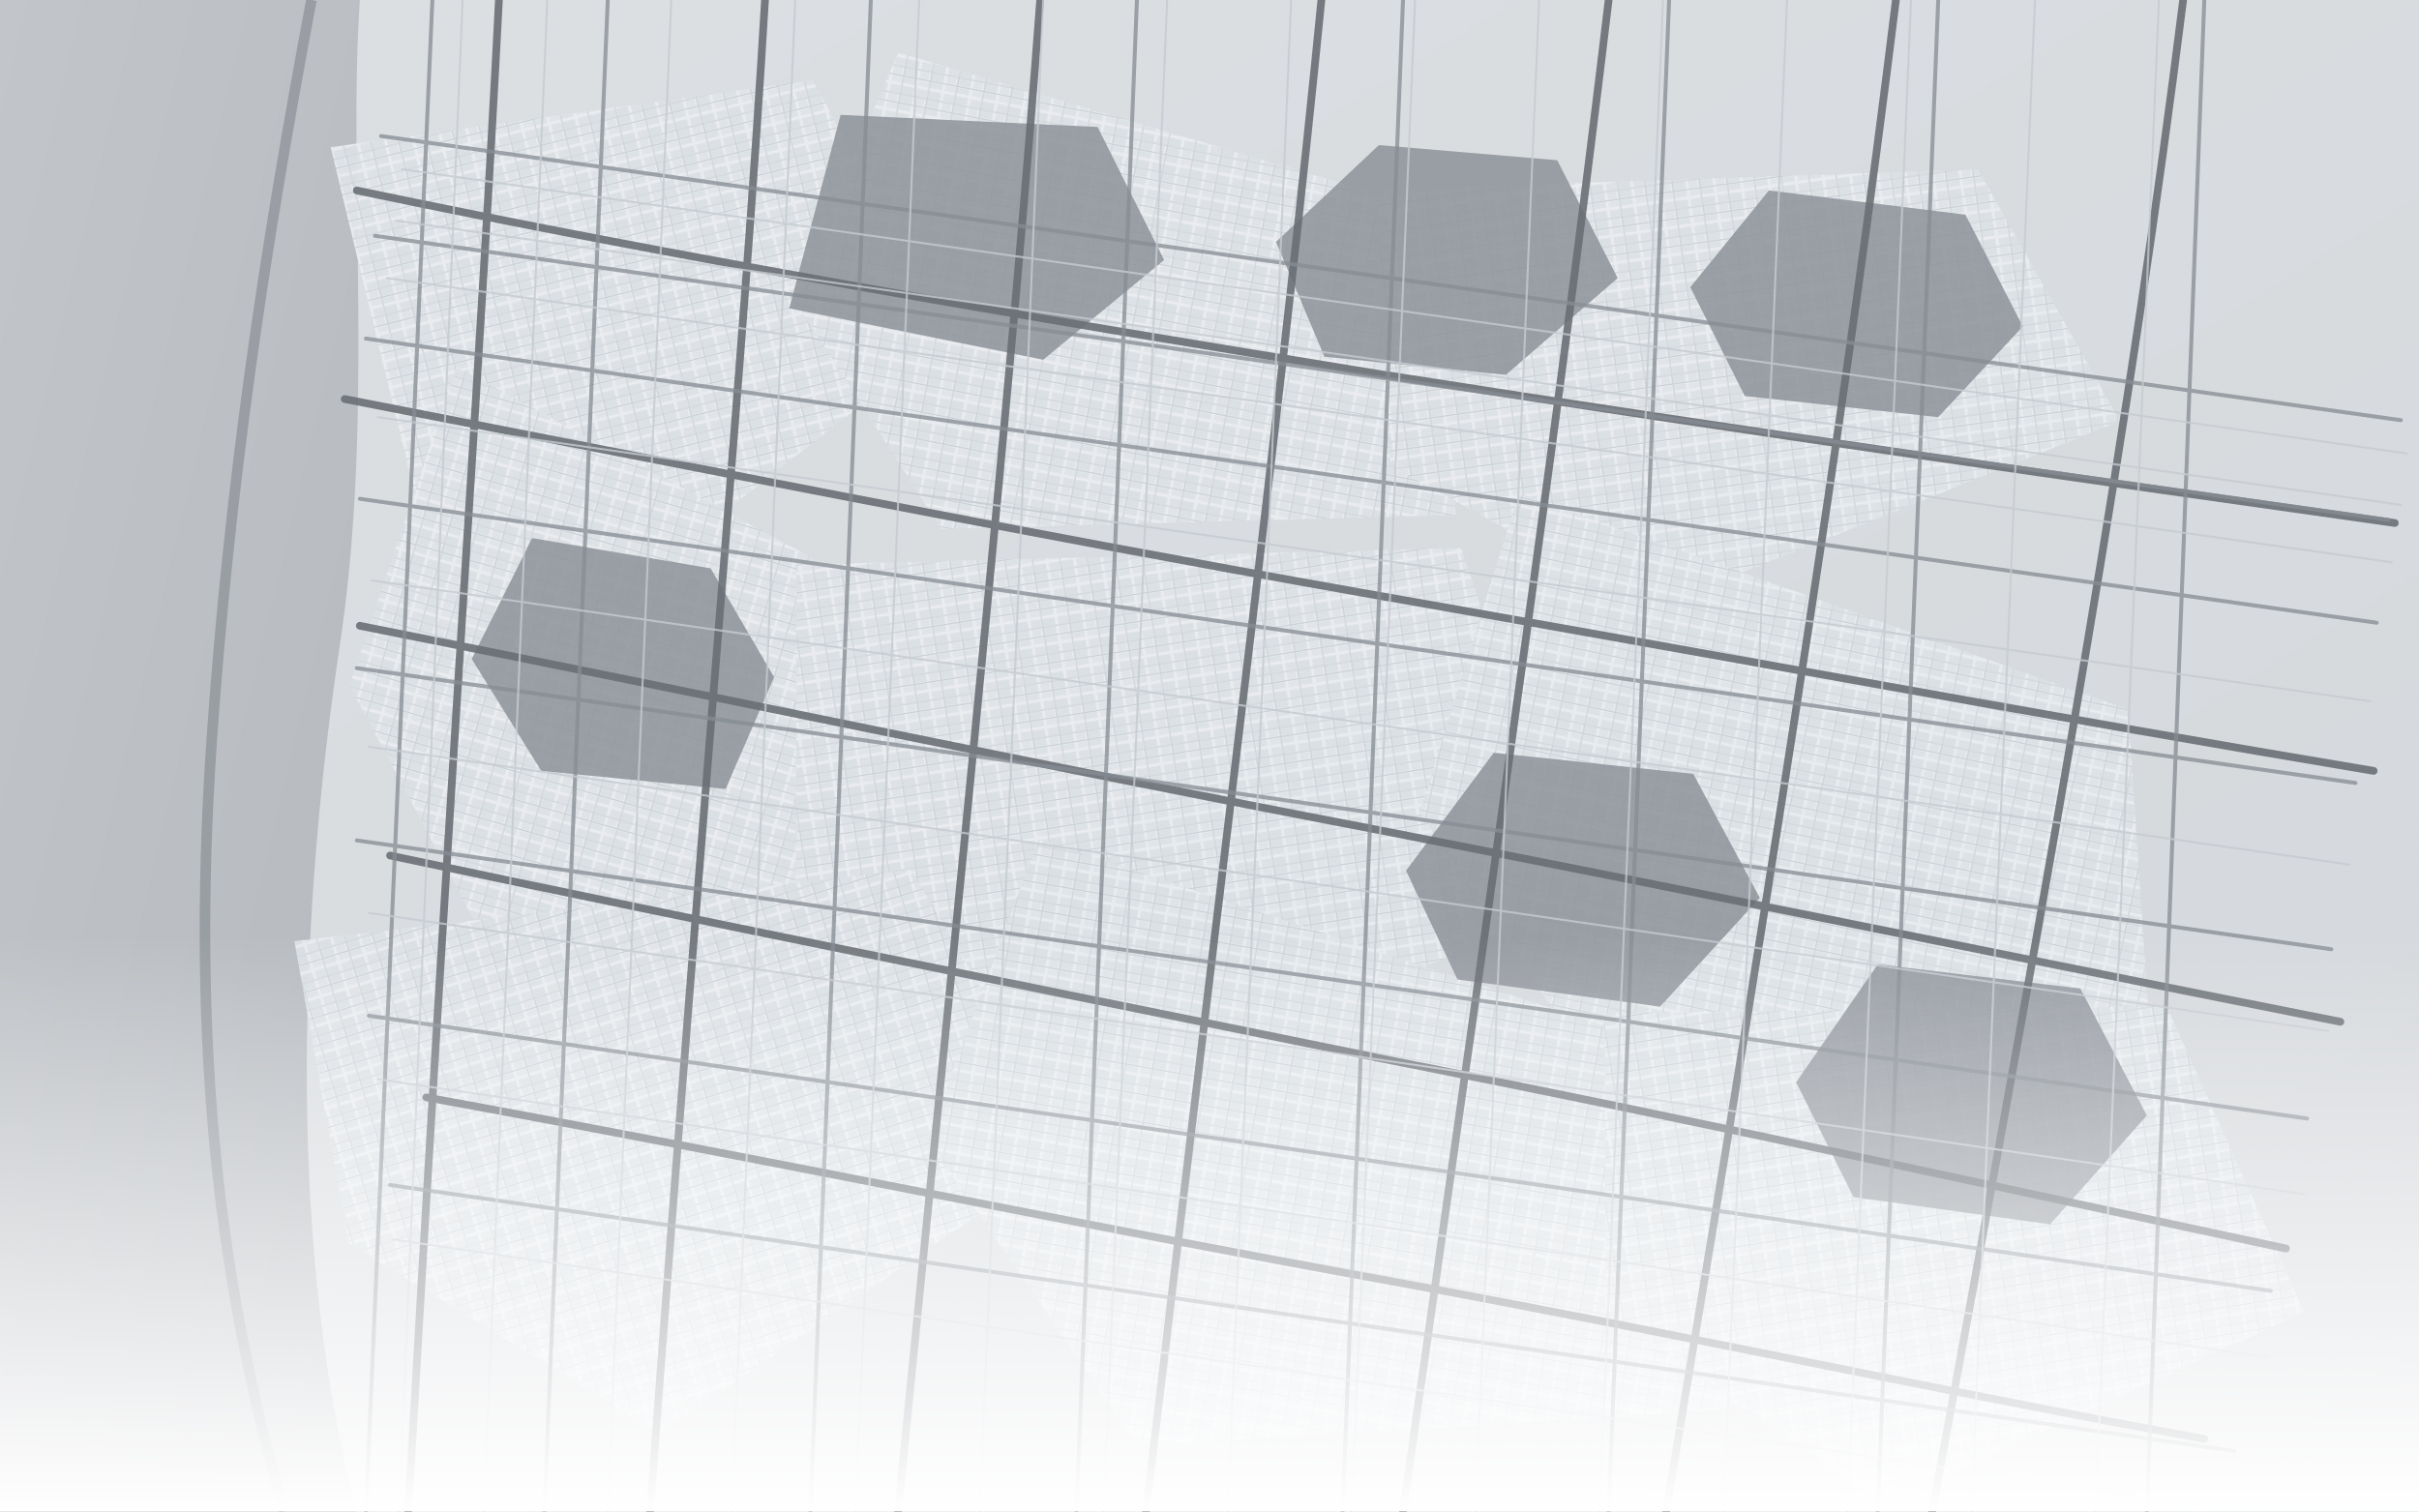
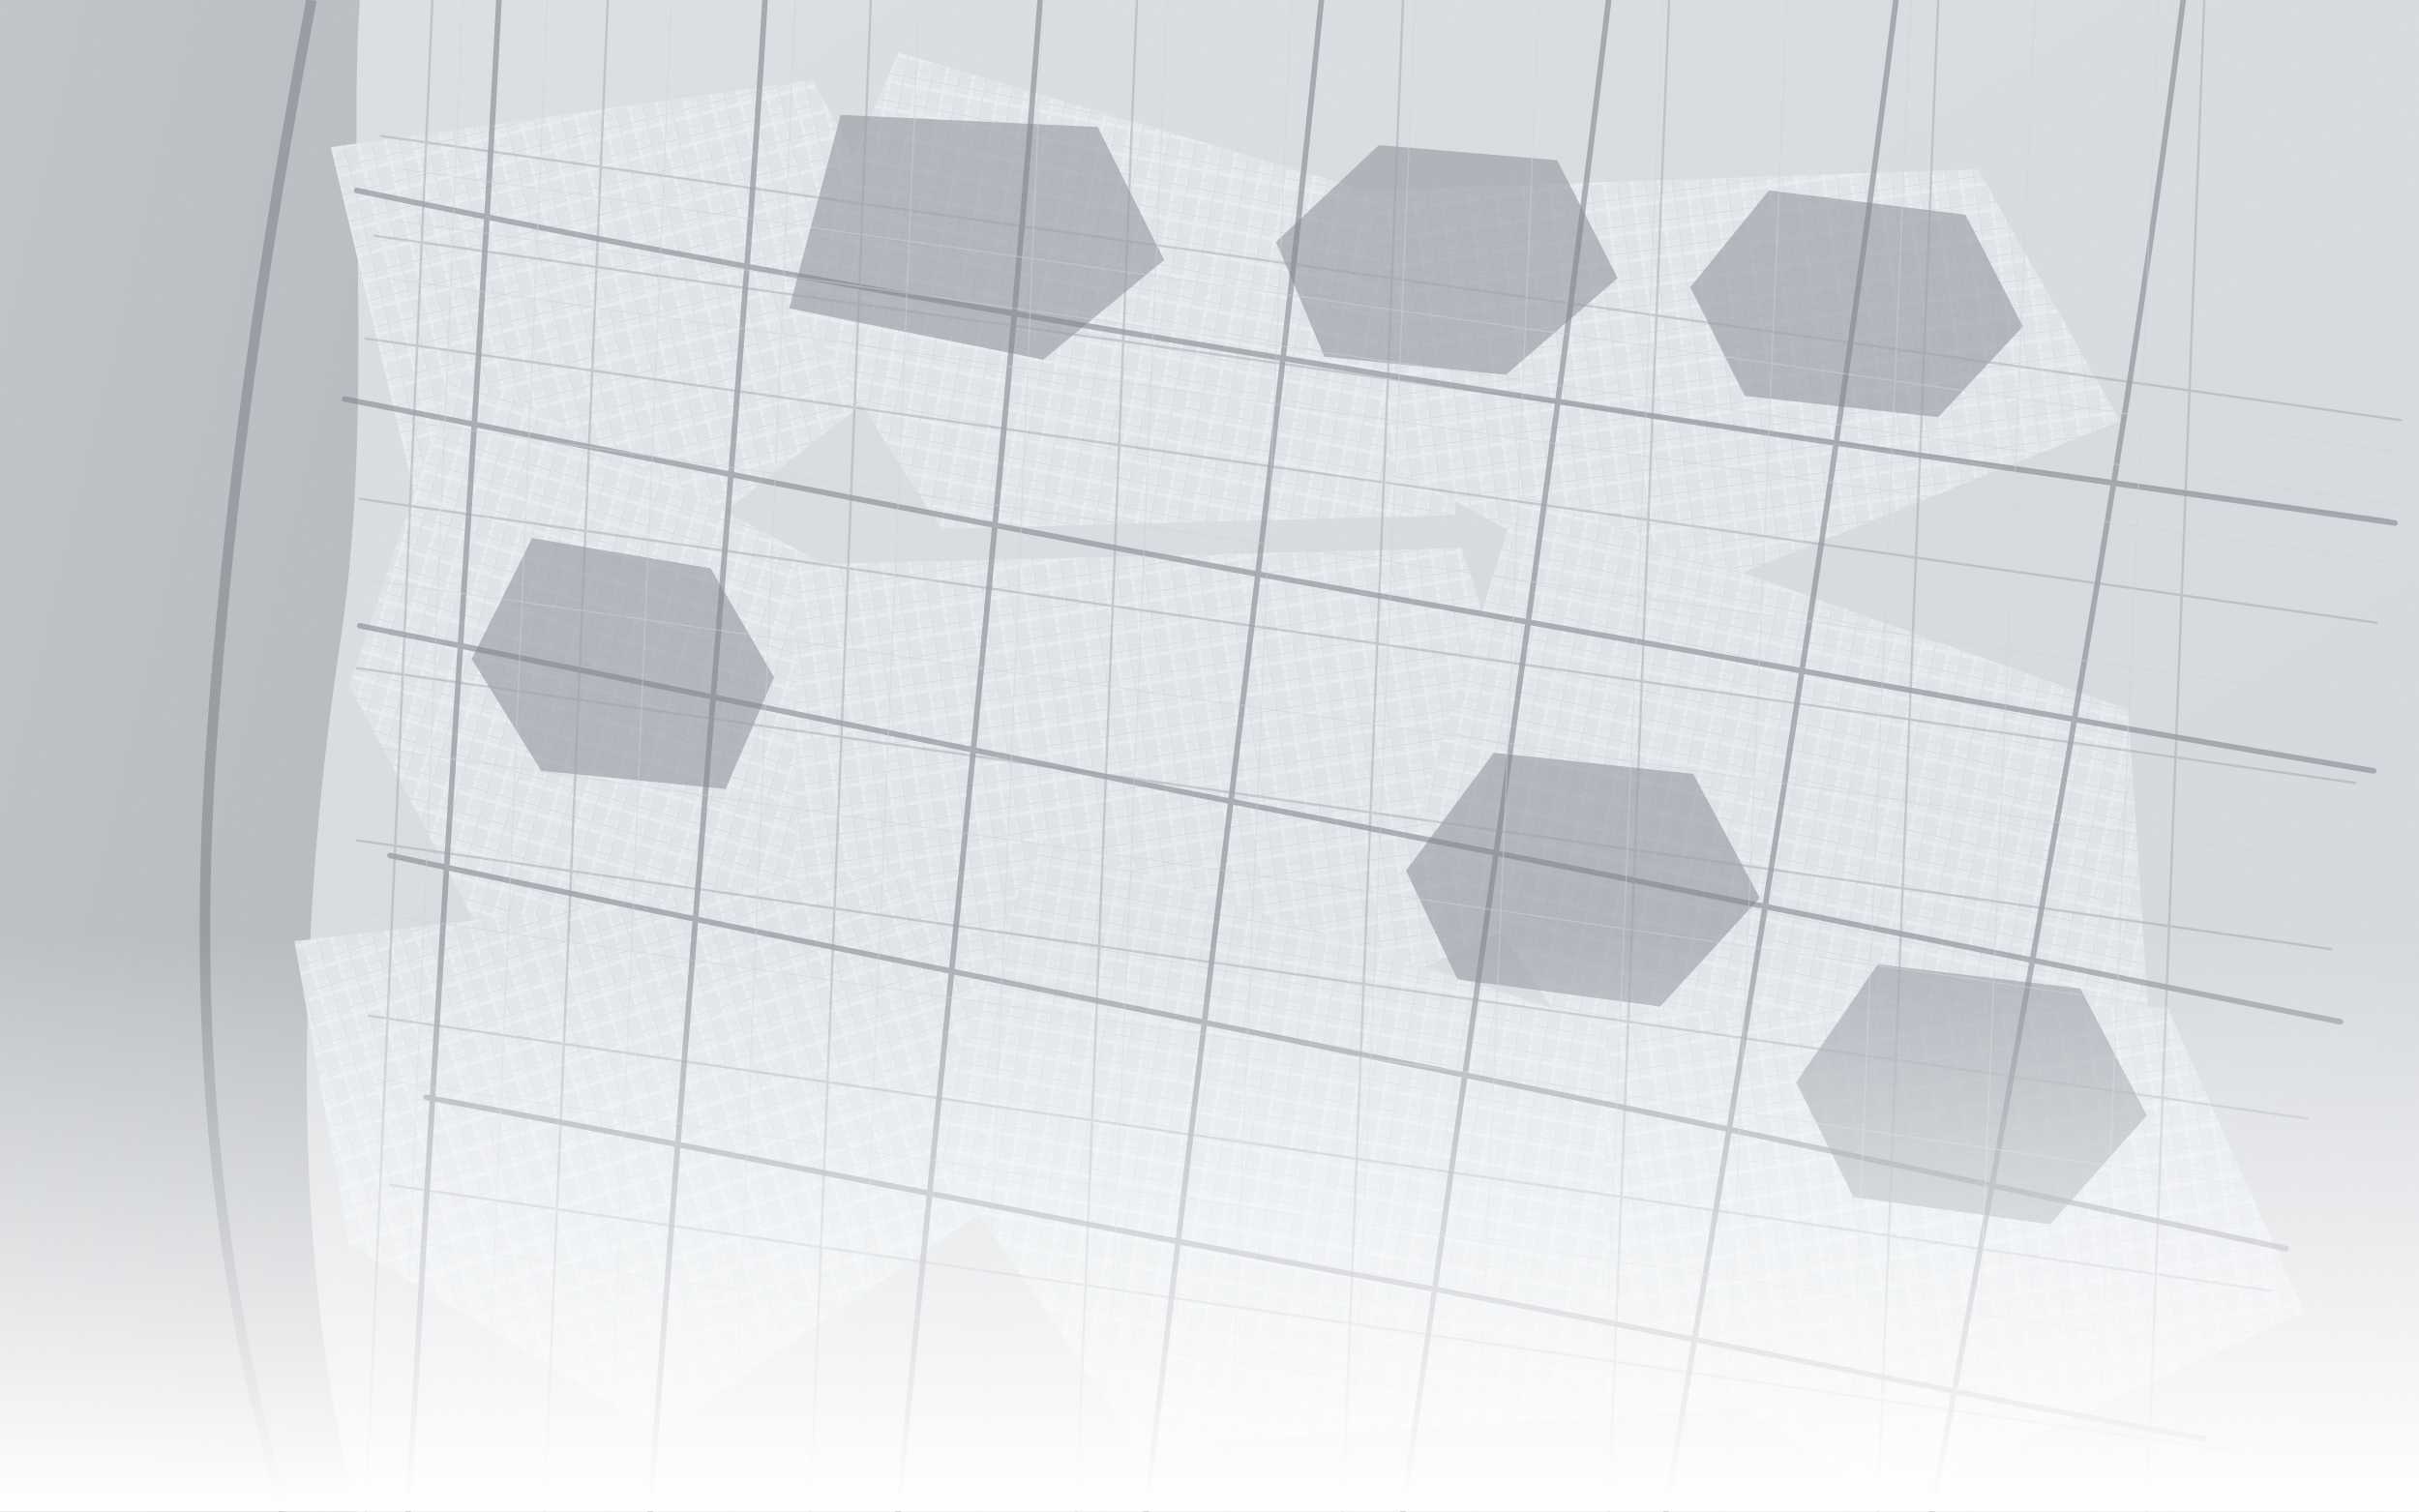
<svg xmlns="http://www.w3.org/2000/svg" viewBox="0 0 1600 1000" role="img" aria-label="Tel Aviv grayscale map background zoomed out">
  <defs>
    <linearGradient id="land" x1="0" y1="0" x2="1" y2="1">
      <stop offset="0%" stop-color="#dde0e3" />
      <stop offset="100%" stop-color="#d4d7db" />
    </linearGradient>
    <linearGradient id="sea" x1="0" y1="0" x2="1" y2="1">
      <stop offset="0%" stop-color="#c2c5c9" />
      <stop offset="100%" stop-color="#b5b9be" />
    </linearGradient>
    <linearGradient id="fadeBottom" x1="0" y1="0" x2="0" y2="1">
      <stop offset="0%" stop-color="#ffffff" stop-opacity="0" />
      <stop offset="100%" stop-color="#ffffff" stop-opacity="1" />
    </linearGradient>
    <pattern id="denseBlocks" width="18" height="18" patternUnits="userSpaceOnUse">
      <rect width="18" height="18" fill="#eaecef" />
-       <rect x="1" y="1" width="7" height="5" fill="#dee2e6" />
-       <rect x="9" y="1" width="8" height="5" fill="#dbe0e4" />
-       <rect x="1" y="7" width="6" height="5" fill="#e0e4e8" />
-       <rect x="8" y="7" width="9" height="5" fill="#dce1e5" />
-       <rect x="1" y="13" width="7" height="4" fill="#e1e5e9" />
-       <rect x="9" y="13" width="8" height="4" fill="#dde2e6" />
-       <path d="M0 6.5 H18 M0 12.5 H18 M8.5 0 V18" stroke="#cbd0d6" stroke-width="0.7" />
+       <rect x="1" y="1" width="7" height="5" fill="#e2e6ea" />
+       <rect x="9" y="1" width="8" height="5" fill="#dfe4e8" />
+       <rect x="1" y="7" width="6" height="5" fill="#e3e7eb" />
+       <rect x="8" y="7" width="9" height="5" fill="#e0e4e8" />
+       <rect x="1" y="13" width="7" height="4" fill="#e4e8ec" />
+       <rect x="9" y="13" width="8" height="4" fill="#e1e5e9" />
+       <path d="M0 6.5 H18 M0 12.5 H18 M8.5 0 V18" stroke="#d7dbe0" stroke-width="0.6" />
    </pattern>
    <clipPath id="n1">
      <path d="M252 52 L572 86 L620 272 L426 358 L250 286 Z" />
    </clipPath>
    <clipPath id="n2">
      <path d="M560 70 L940 106 L980 300 L648 374 L522 242 Z" />
    </clipPath>
    <clipPath id="n3">
      <path d="M930 92 L1326 134 L1396 312 L1072 392 L914 274 Z" />
    </clipPath>
    <clipPath id="n4">
      <path d="M236 288 L568 360 L620 574 L378 668 L226 510 Z" />
    </clipPath>
    <clipPath id="n5">
      <path d="M556 336 L992 394 L1032 634 L676 734 L520 560 Z" />
    </clipPath>
    <clipPath id="n6">
      <path d="M960 370 L1384 426 L1452 666 L1118 762 L940 590 Z" />
    </clipPath>
    <clipPath id="n7">
      <path d="M246 554 L650 628 L700 836 L382 936 L222 756 Z" />
    </clipPath>
    <clipPath id="n8">
      <path d="M646 596 L1128 666 L1180 884 L780 980 L608 804 Z" />
    </clipPath>
    <clipPath id="n9">
      <path d="M1090 638 L1458 692 L1516 906 L1222 988 L1060 832 Z" />
    </clipPath>
    <filter id="paperNoise" x="-10%" y="-10%" width="120%" height="120%">
      <feTurbulence type="fractalNoise" baseFrequency="0.58" numOctaves="2" stitchTiles="stitch" />
      <feColorMatrix type="saturate" values="0" />
      <feComponentTransfer>
        <feFuncA type="table" tableValues="0 0.05" />
      </feComponentTransfer>
    </filter>
  </defs>
  <rect width="1600" height="1000" fill="url(#land)" />
  <path d="M0 0 L238 0 C230 120 248 280 224 432 C196 622 192 834 236 1000 L0 1000 Z" fill="url(#sea)" />
  <path d="M206 0 C174 170 152 320 140 490 C126 696 146 854 188 1000" fill="none" stroke="#868b92" stroke-width="7" opacity="0.64" />
  <g fill="url(#denseBlocks)" opacity="0.96">
    <g clip-path="url(#n1)" transform="rotate(-14 420 210)">
      <rect x="210" y="-20" width="470" height="480" />
    </g>
    <g clip-path="url(#n2)" transform="rotate(11 760 230)">
      <rect x="470" y="-40" width="620" height="540" />
    </g>
    <g clip-path="url(#n3)" transform="rotate(-8 1160 250)">
      <rect x="860" y="-30" width="620" height="560" />
    </g>
    <g clip-path="url(#n4)" transform="rotate(16 430 500)">
      <rect x="160" y="220" width="560" height="560" />
    </g>
    <g clip-path="url(#n5)" transform="rotate(-9 780 540)">
      <rect x="480" y="250" width="650" height="620" />
    </g>
    <g clip-path="url(#n6)" transform="rotate(12 1190 560)">
      <rect x="870" y="280" width="650" height="620" />
    </g>
    <g clip-path="url(#n7)" transform="rotate(-17 450 760)">
      <rect x="170" y="500" width="620" height="620" />
    </g>
    <g clip-path="url(#n8)" transform="rotate(10 900 810)">
      <rect x="560" y="520" width="720" height="600" />
    </g>
    <g clip-path="url(#n9)" transform="rotate(-9 1280 836)">
      <rect x="990" y="560" width="610" height="520" />
    </g>
  </g>
-   <g fill="#8d9299" opacity="0.84">
+   <g fill="#9398a0" opacity="0.6">
    <path d="M556 76 L726 84 L770 172 L690 238 L522 204 Z" />
    <path d="M912 96 L1030 106 L1070 184 L996 248 L876 236 L844 160 Z" />
    <path d="M1170 126 L1300 142 L1338 216 L1282 276 L1154 262 L1118 190 Z" />
    <path d="M352 356 L470 376 L512 448 L480 522 L358 510 L312 436 Z" />
    <path d="M988 498 L1120 512 L1164 594 L1098 666 L964 648 L930 576 Z" />
    <path d="M1242 638 L1376 654 L1420 738 L1356 810 L1226 792 L1188 716 Z" />
  </g>
  <g stroke-linecap="round" fill="none">
-     <g stroke="#676c73" stroke-width="5.1" opacity="0.88">
+     <g stroke="#7f858d" stroke-width="3.7" opacity="0.58">
      <path d="M236 126 C446 170 668 208 916 248 C1158 286 1386 318 1584 346" />
      <path d="M228 264 C454 308 674 352 900 392 C1140 434 1366 476 1570 510" />
      <path d="M238 414 C470 460 686 506 906 548 C1132 592 1336 634 1548 676" />
      <path d="M258 566 C484 614 698 656 912 700 C1126 742 1324 786 1512 826" />
      <path d="M282 726 C512 768 712 810 922 848 C1118 884 1282 920 1458 952" />
      <path d="M330 0 C318 236 300 476 270 1000" />
      <path d="M506 0 C492 236 468 484 430 1000" />
      <path d="M688 0 C670 240 644 496 594 1000" />
      <path d="M874 0 C850 244 816 510 758 1000" />
      <path d="M1064 0 C1034 252 996 522 928 1000" />
      <path d="M1254 0 C1222 260 1180 532 1102 1000" />
      <path d="M1444 0 C1410 272 1362 544 1278 1000" />
    </g>
-     <g stroke="#868c93" stroke-width="2.6" opacity="0.76">
+     <g stroke="#9aa0a8" stroke-width="1.6" opacity="0.42">
      <path d="M252 90 L1588 278" />
      <path d="M248 156 L1580 344" />
      <path d="M242 224 L1572 412" />
      <path d="M238 330 L1558 518" />
      <path d="M236 442 L1542 628" />
      <path d="M236 556 L1526 740" />
      <path d="M244 672 L1502 854" />
      <path d="M258 784 L1478 960" />
      <path d="M286 0 L242 1000" />
      <path d="M402 0 L360 1000" />
      <path d="M576 0 L536 1000" />
      <path d="M752 0 L712 1000" />
      <path d="M928 0 L888 1000" />
      <path d="M1104 0 L1064 1000" />
      <path d="M1282 0 L1242 1000" />
      <path d="M1458 0 L1420 1000" />
    </g>
-     <g stroke="#c6cbd1" stroke-width="1.35" opacity="0.8">
+     <g stroke="#cfd4da" stroke-width="0.9" opacity="0.46">
      <path d="M266 112 L1592 300" />
      <path d="M262 146 L1588 334" />
      <path d="M256 184 L1582 372" />
      <path d="M250 276 L1568 464" />
      <path d="M246 384 L1554 572" />
      <path d="M244 494 L1540 682" />
      <path d="M244 604 L1524 790" />
      <path d="M250 714 L1500 898" />
      <path d="M260 820 L1458 996" />
      <path d="M306 0 L264 1000" />
      <path d="M362 0 L320 1000" />
      <path d="M444 0 L402 1000" />
      <path d="M526 0 L484 1000" />
      <path d="M608 0 L566 1000" />
      <path d="M690 0 L648 1000" />
      <path d="M772 0 L730 1000" />
      <path d="M854 0 L812 1000" />
      <path d="M936 0 L894 1000" />
      <path d="M1018 0 L976 1000" />
      <path d="M1100 0 L1058 1000" />
      <path d="M1182 0 L1140 1000" />
      <path d="M1264 0 L1222 1000" />
      <path d="M1346 0 L1304 1000" />
      <path d="M1428 0 L1386 1000" />
    </g>
  </g>
  <rect width="1600" height="1000" fill="#ffffff" filter="url(#paperNoise)" opacity="0.16" />
  <rect x="0" y="620" width="1600" height="380" fill="url(#fadeBottom)" />
</svg>
